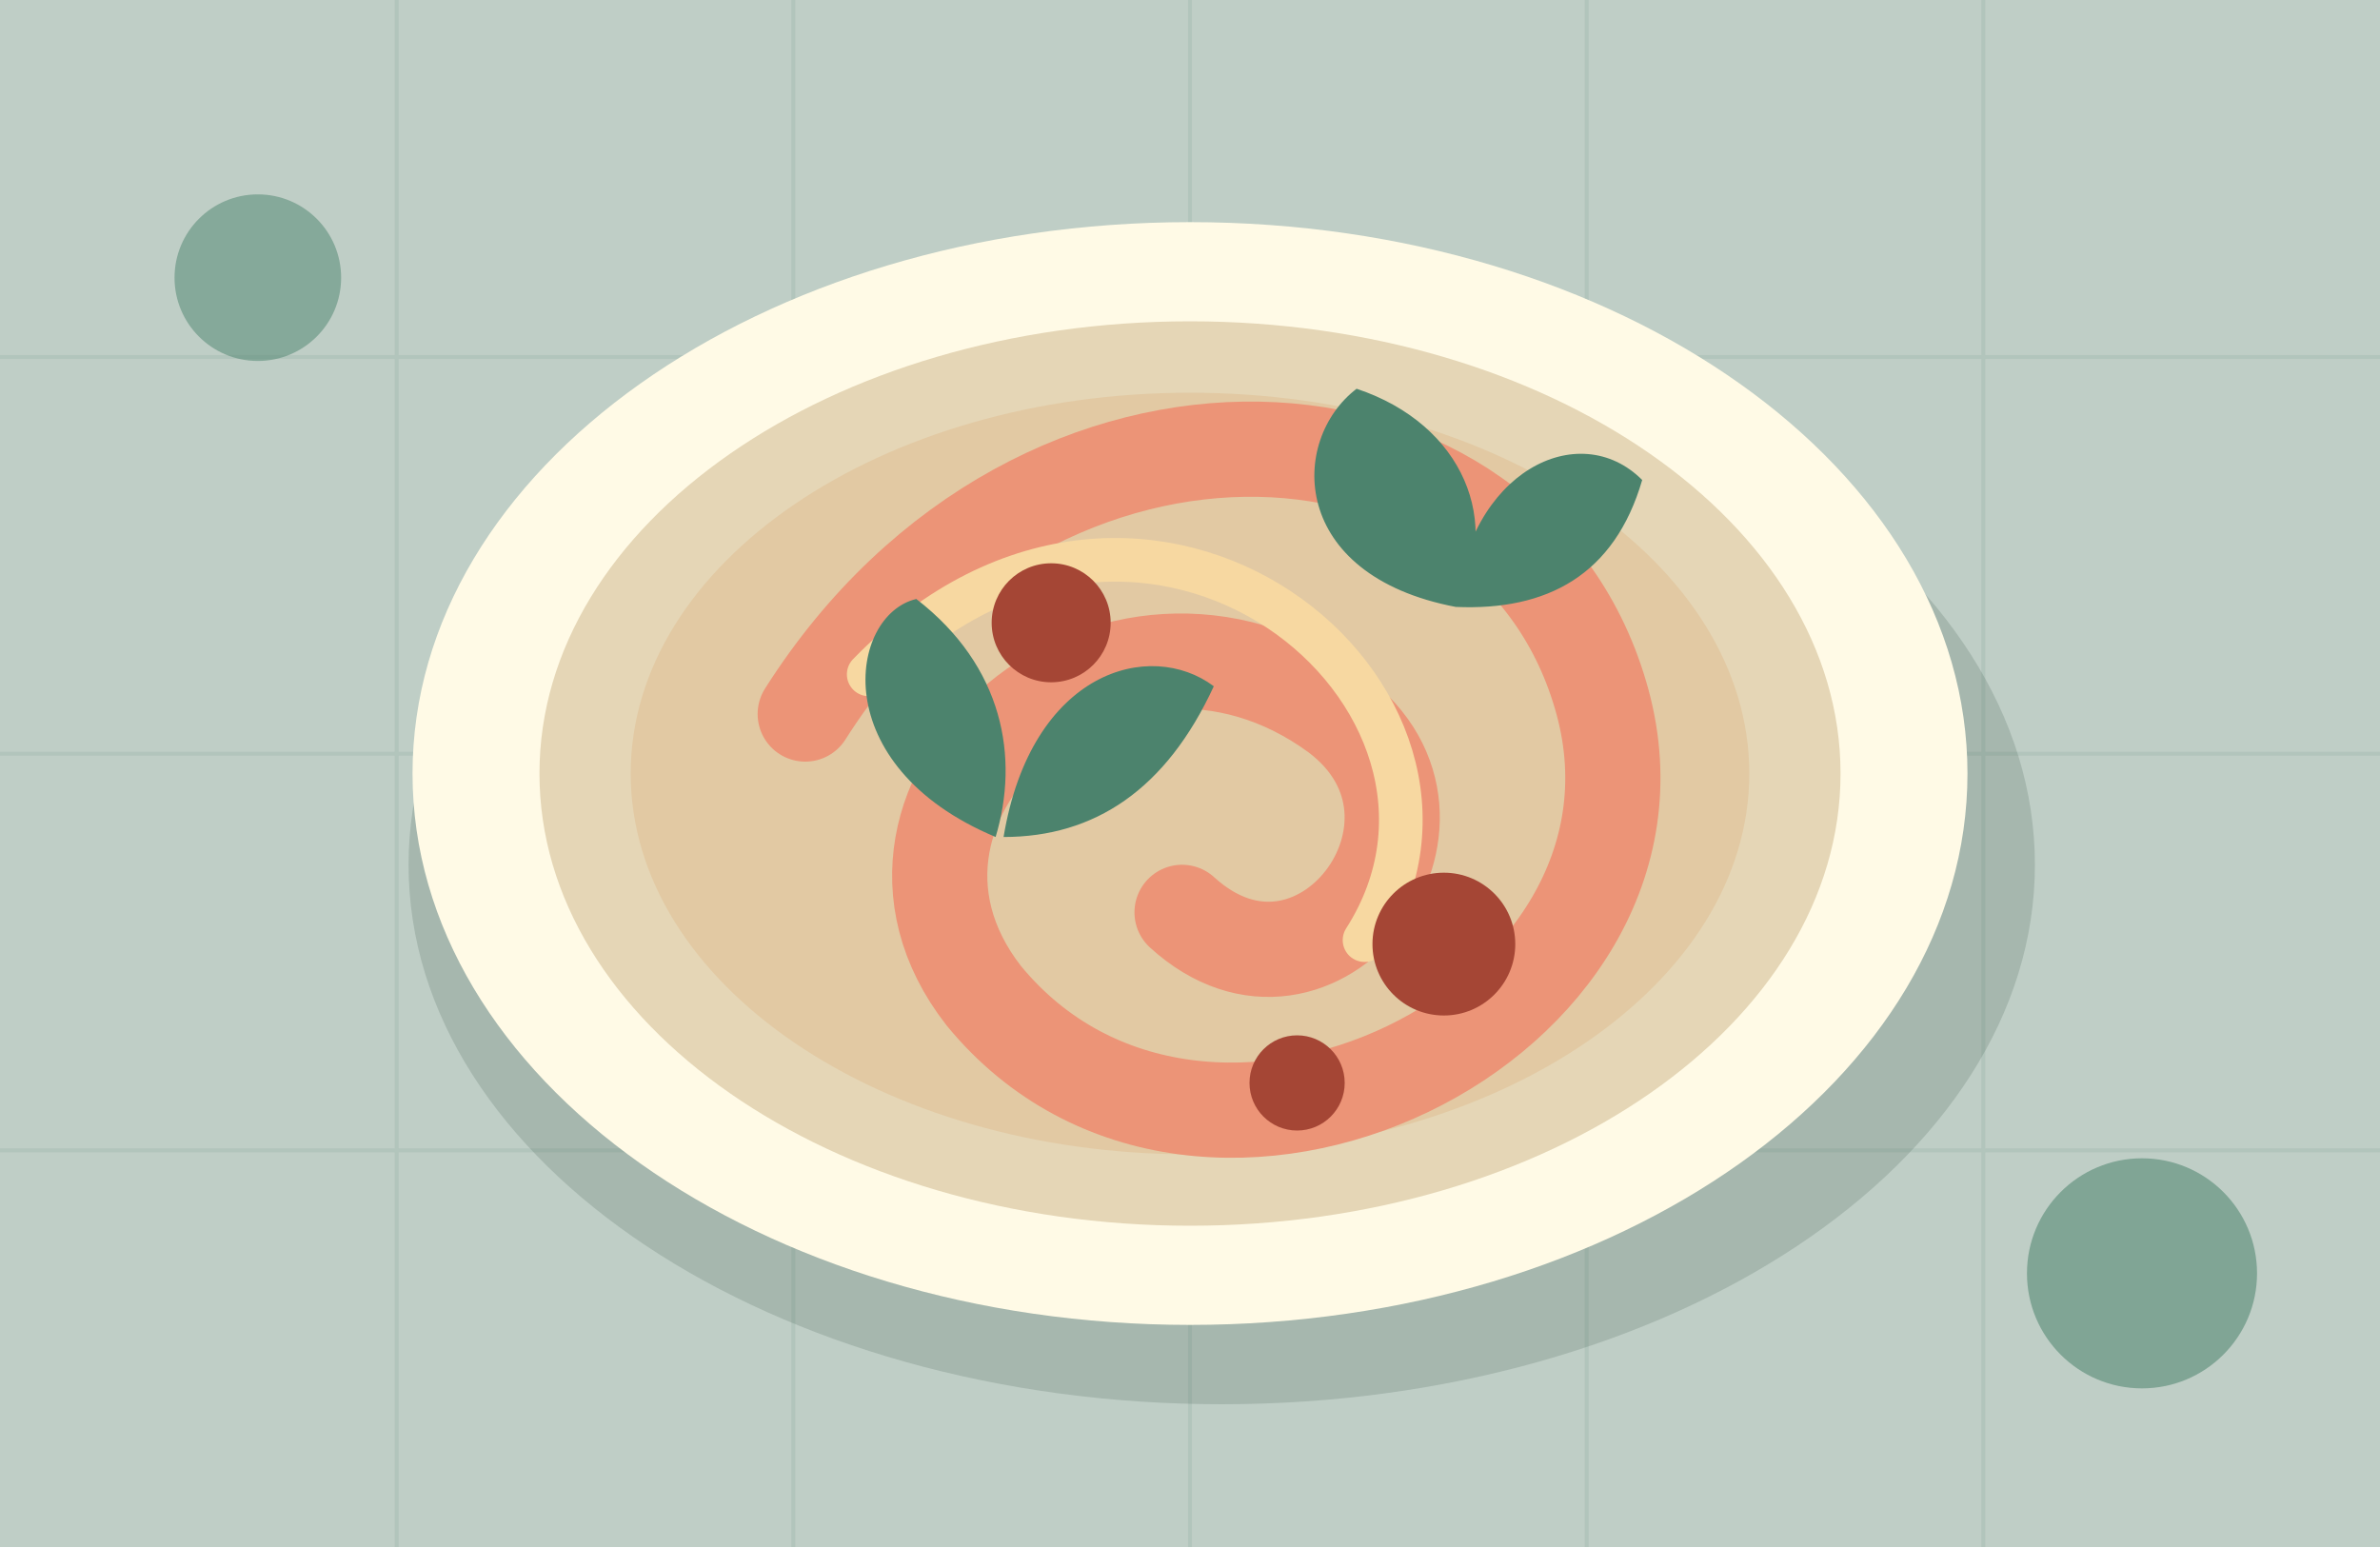
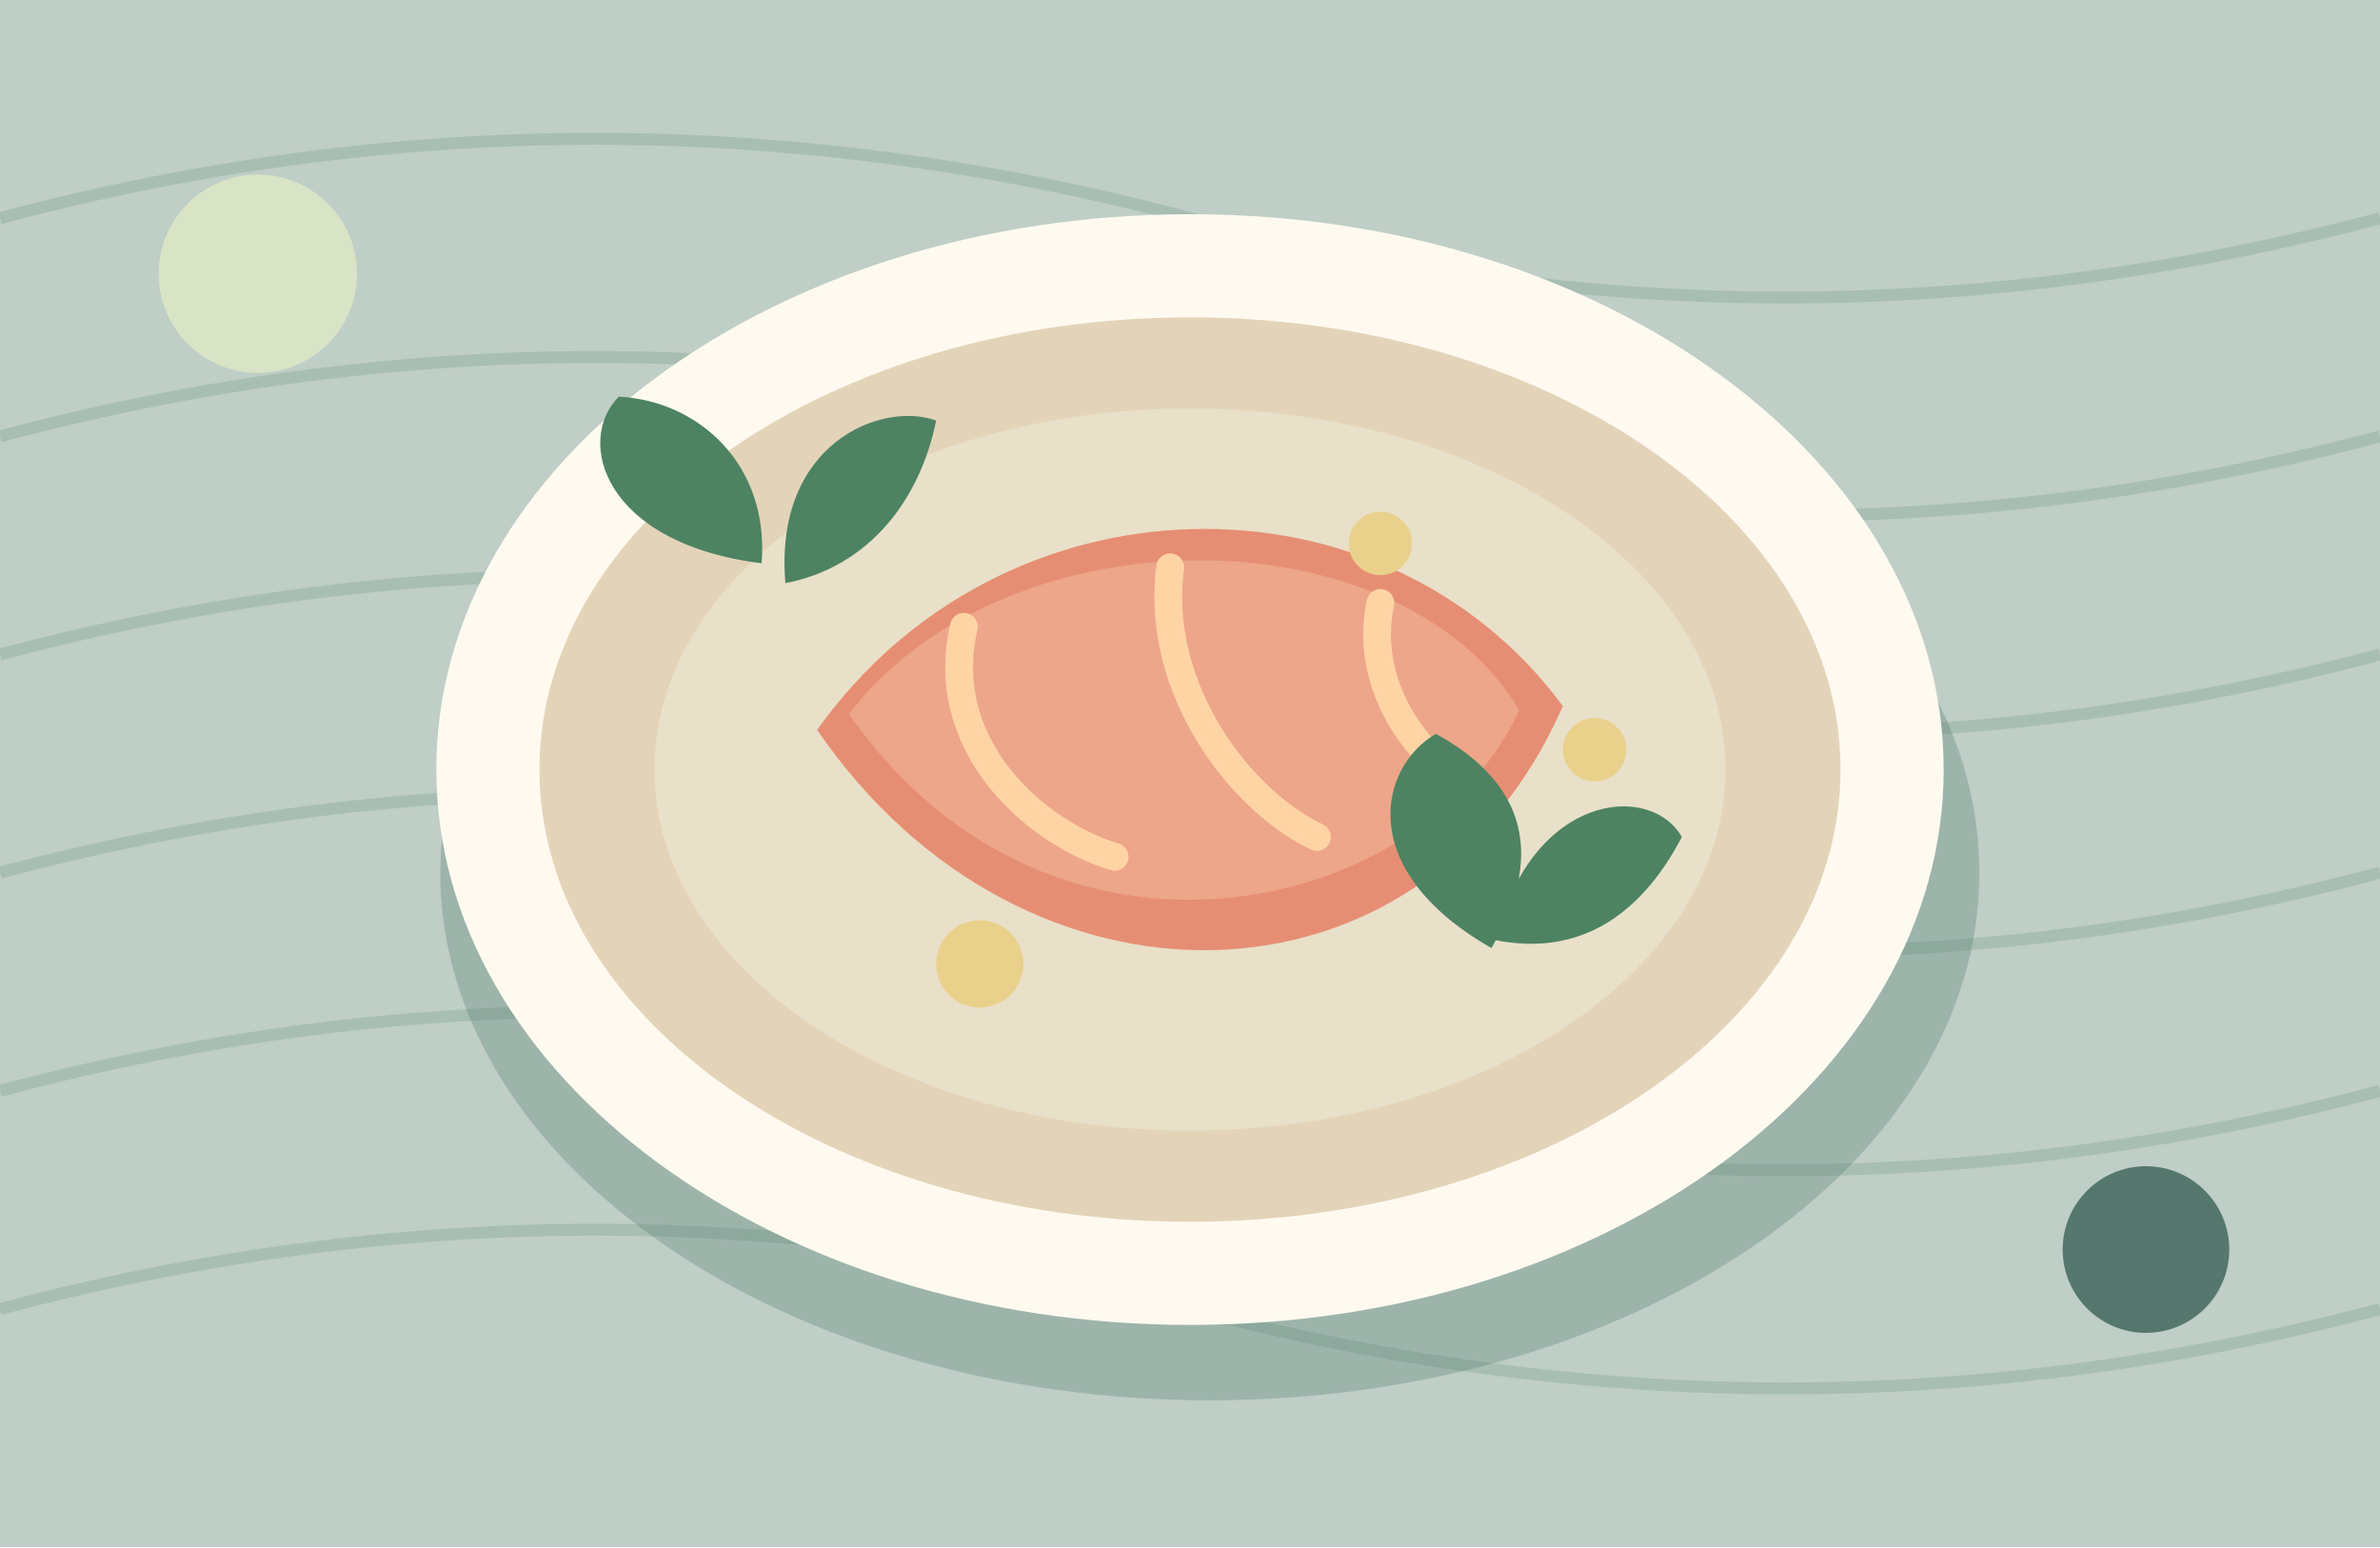
<svg xmlns="http://www.w3.org/2000/svg" viewBox="0 0 600 390">
  <path fill="#bfcec6" d="M0 0h600v390H0z" />
-   <path d="M0 90H600M0 190H600M0 290H600M100 0V390M200 0V390M300 0V390M400 0V390M500 0V390" stroke="#4c836d" stroke-opacity=".12" />
-   <ellipse cx="308" cy="218" rx="205" ry="136" fill="#385347" opacity=".19" />
-   <ellipse cx="300" cy="195" rx="196" ry="139" fill="#fffae6" />
-   <ellipse cx="300" cy="195" rx="164" ry="114" fill="#e5d6b6" />
-   <ellipse cx="300" cy="195" rx="141" ry="96" fill="#e2c9a3" />
-   <path d="M203 180c59-93 179-84 201-3s-101 141-156 74c-39-50 33-112 89-71 36 27-5 81-39 50" fill="none" stroke="#ec9477" stroke-width="24" stroke-linecap="round" />
-   <path d="M219 170c70-72 164 6 125 67" fill="none" stroke="#f7d8a1" stroke-width="11" stroke-linecap="round" />
-   <g fill="#4c836d">
-     <path d="M251 211c-43-18-37-56-20-60 22 17 26 40 20 60Zm2 0c7-42 37-50 53-38-12 26-30 38-53 38ZM367 153c-42-8-42-42-25-55 27 9 37 34 25 55Zm0 0c3-34 31-48 47-32-7 24-24 33-47 32Z" />
+   <path d="M0 55q150-40 300 0t300 0M0 110q150-40 300 0t300 0M0 165q150-40 300 0t300 0M0 220q150-40 300 0t300 0M0 275q150-40 300 0t300 0M0 330q150-40 300 0t300 0" fill="none" stroke="#a8beb2" stroke-width="3" />
+   <ellipse cx="305" cy="220" rx="194" ry="133" fill="#4c756b" opacity=".3" />
+   <ellipse cx="300" cy="194" rx="190" ry="140" fill="#fffaf0" />
+   <ellipse cx="300" cy="194" rx="164" ry="114" fill="#e3d4b9" />
+   <ellipse cx="300" cy="194" rx="135" ry="91" fill="#e9e0c9" />
+   <path d="M206 184c47-66 143-67 188-6-35 80-136 82-188 6Z" fill="#e68e73" />
+   <path d="M214 180c40-52 139-51 169-1-23 51-117 75-169 1Z" fill="#eda689" />
+   <path d="M243 158c-7 30 18 52 38 58m14-73c-4 31 18 59 37 68m16-59c-4 19 7 36 20 45" stroke="#ffd4a5" stroke-width="7" stroke-linecap="round" fill="none" />
+   <g fill="#4d8362">
+     <path d="M192 142c-40-5-47-31-36-42 20 1 38 17 36 42ZM198 147c-3-35 24-46 38-41-4 20-17 37-38 41ZM376 239c-35-20-28-46-14-54 20 11 29 28 14 54ZM377 237c9-37 39-40 47-26-11 21-27 30-47 26Z" />
  </g>
-   <g fill="#a54635">
-     <circle cx="265" cy="157" r="15" />
-     <circle cx="364" cy="238" r="18" />
-     <circle cx="327" cy="273" r="12" />
+   <g fill="#e9d18c">
+     <circle cx="247" cy="243" r="11" />
+     <circle cx="348" cy="137" r="8" />
+     <circle cx="402" cy="189" r="8" />
  </g>
-   <circle cx="65" cy="70" r="21" fill="#4c836d" opacity=".5" />
-   <circle cx="540" cy="321" r="29" fill="#4c836d" opacity=".55" />
+   <circle cx="65" cy="69" r="25" fill="#d9e4c6" />
+   <circle cx="541" cy="315" r="21" fill="#55776e" />
</svg>
